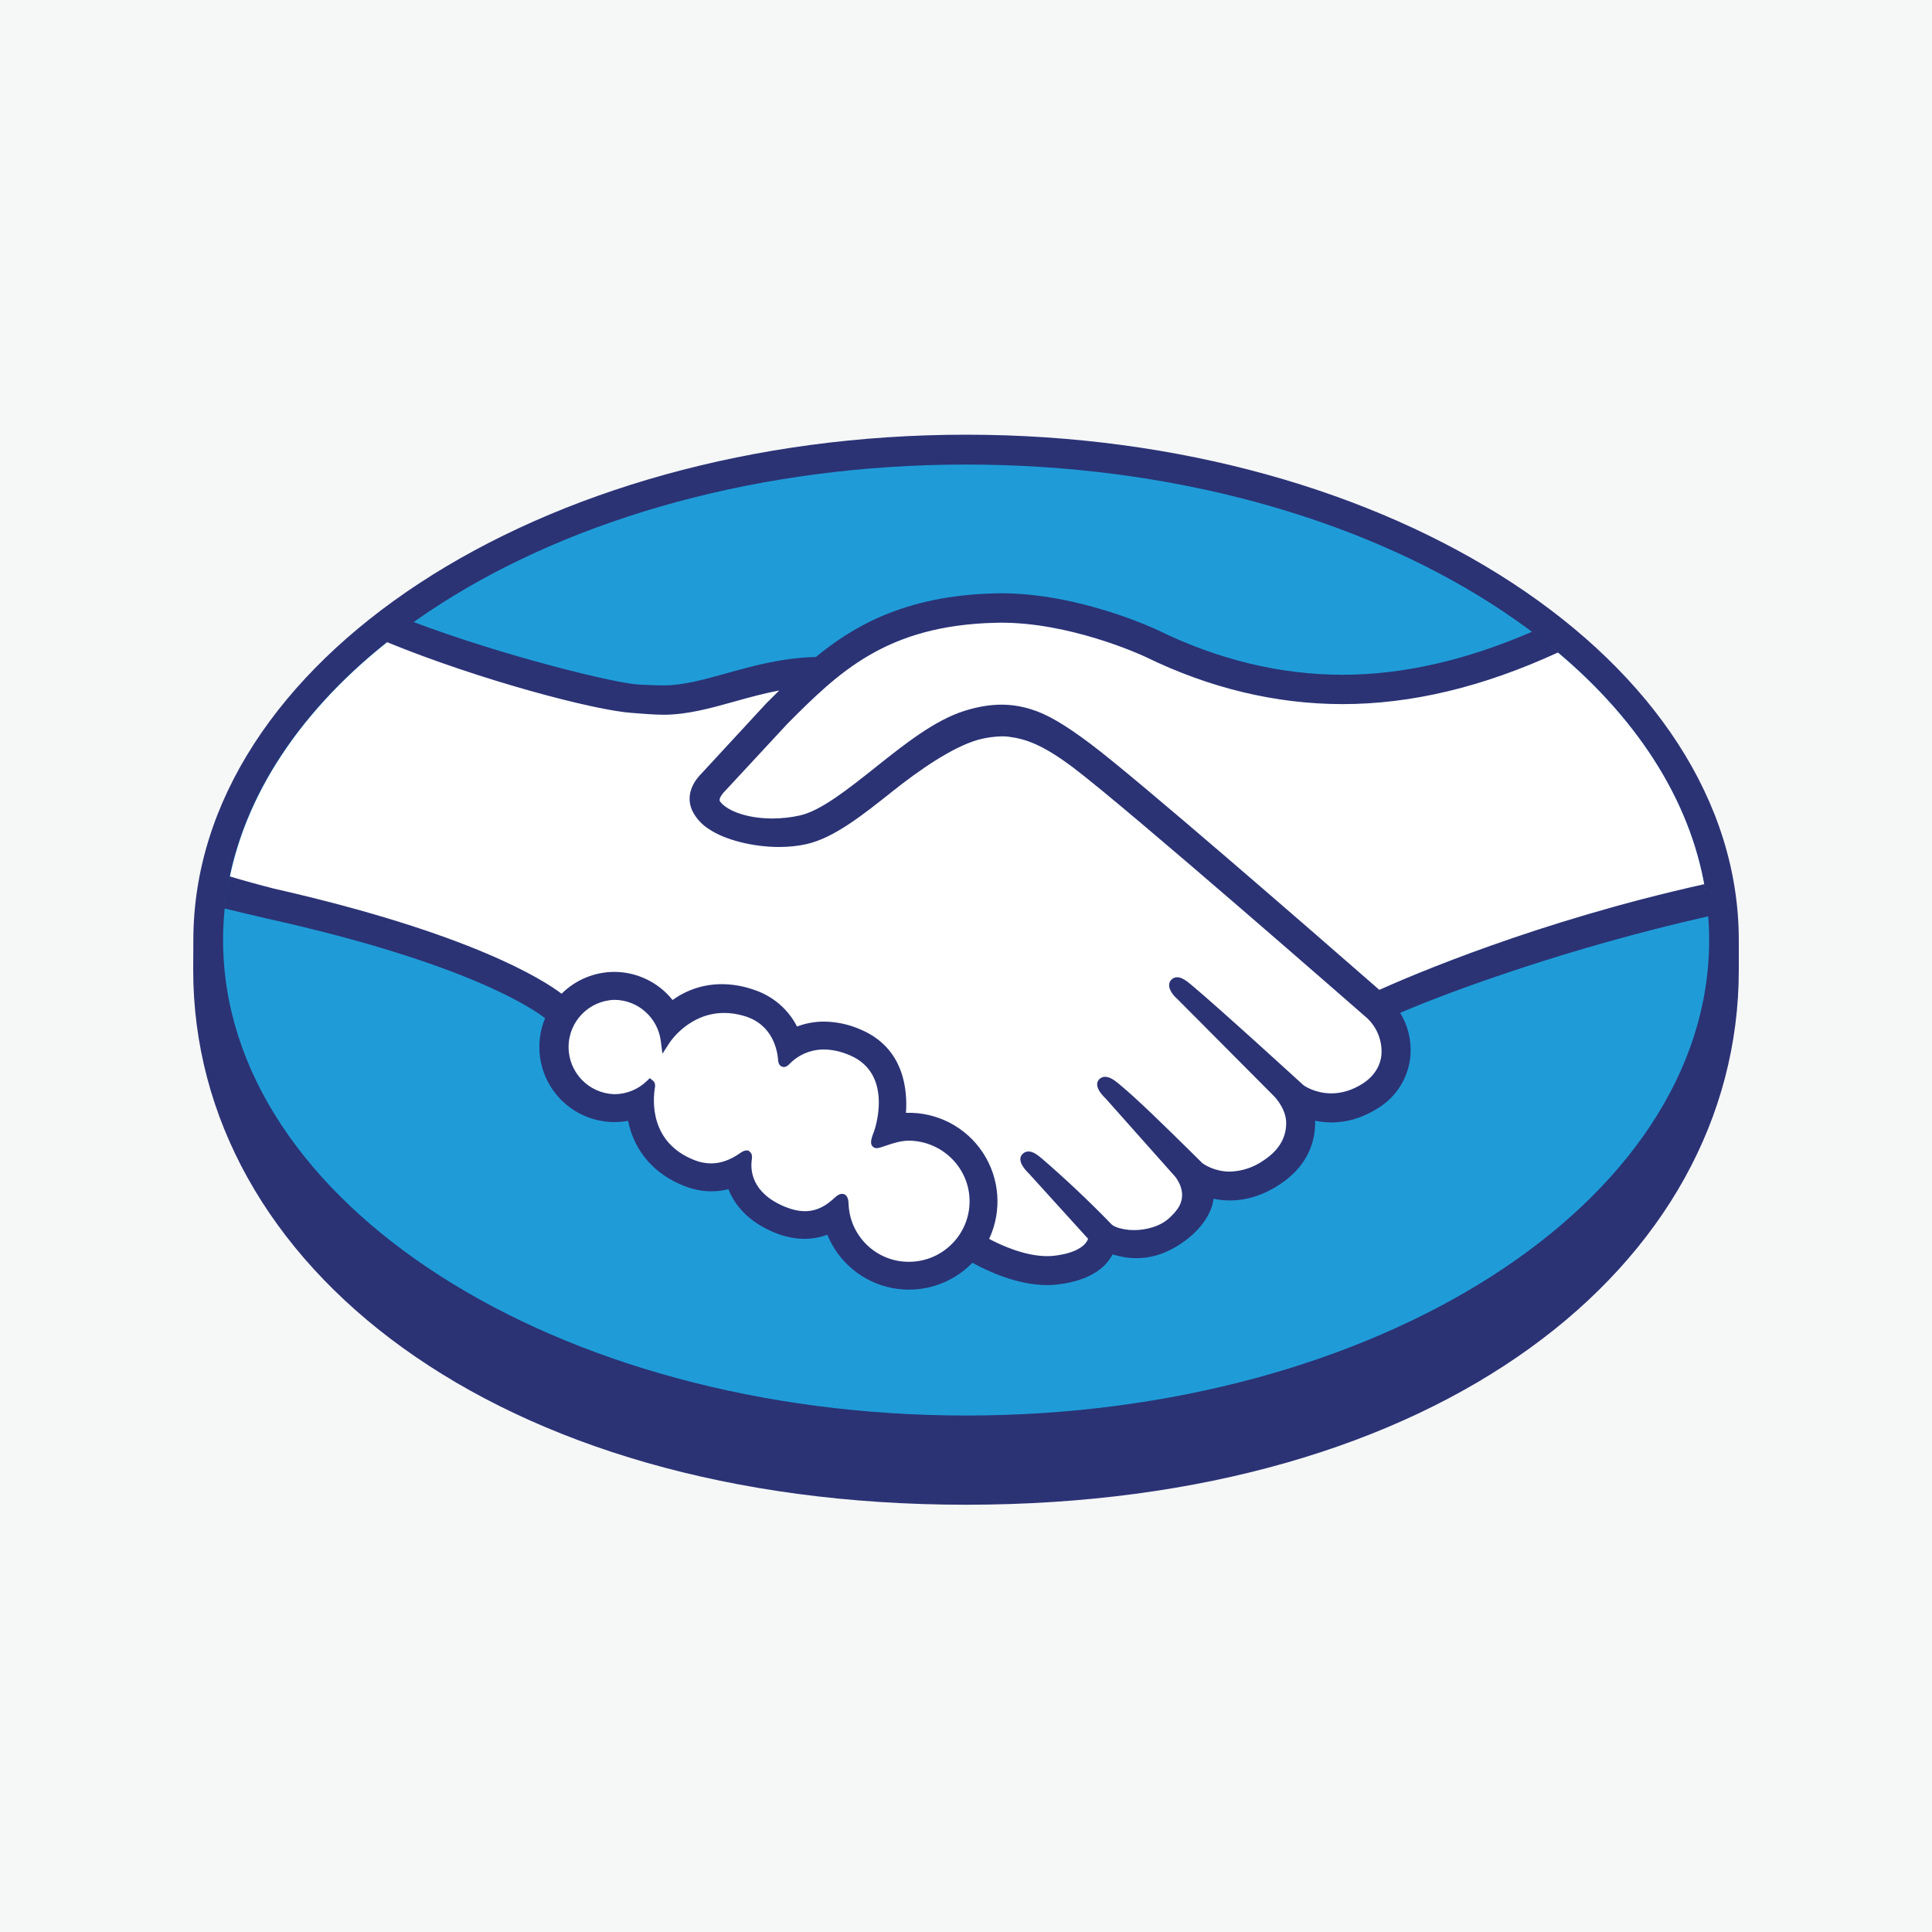
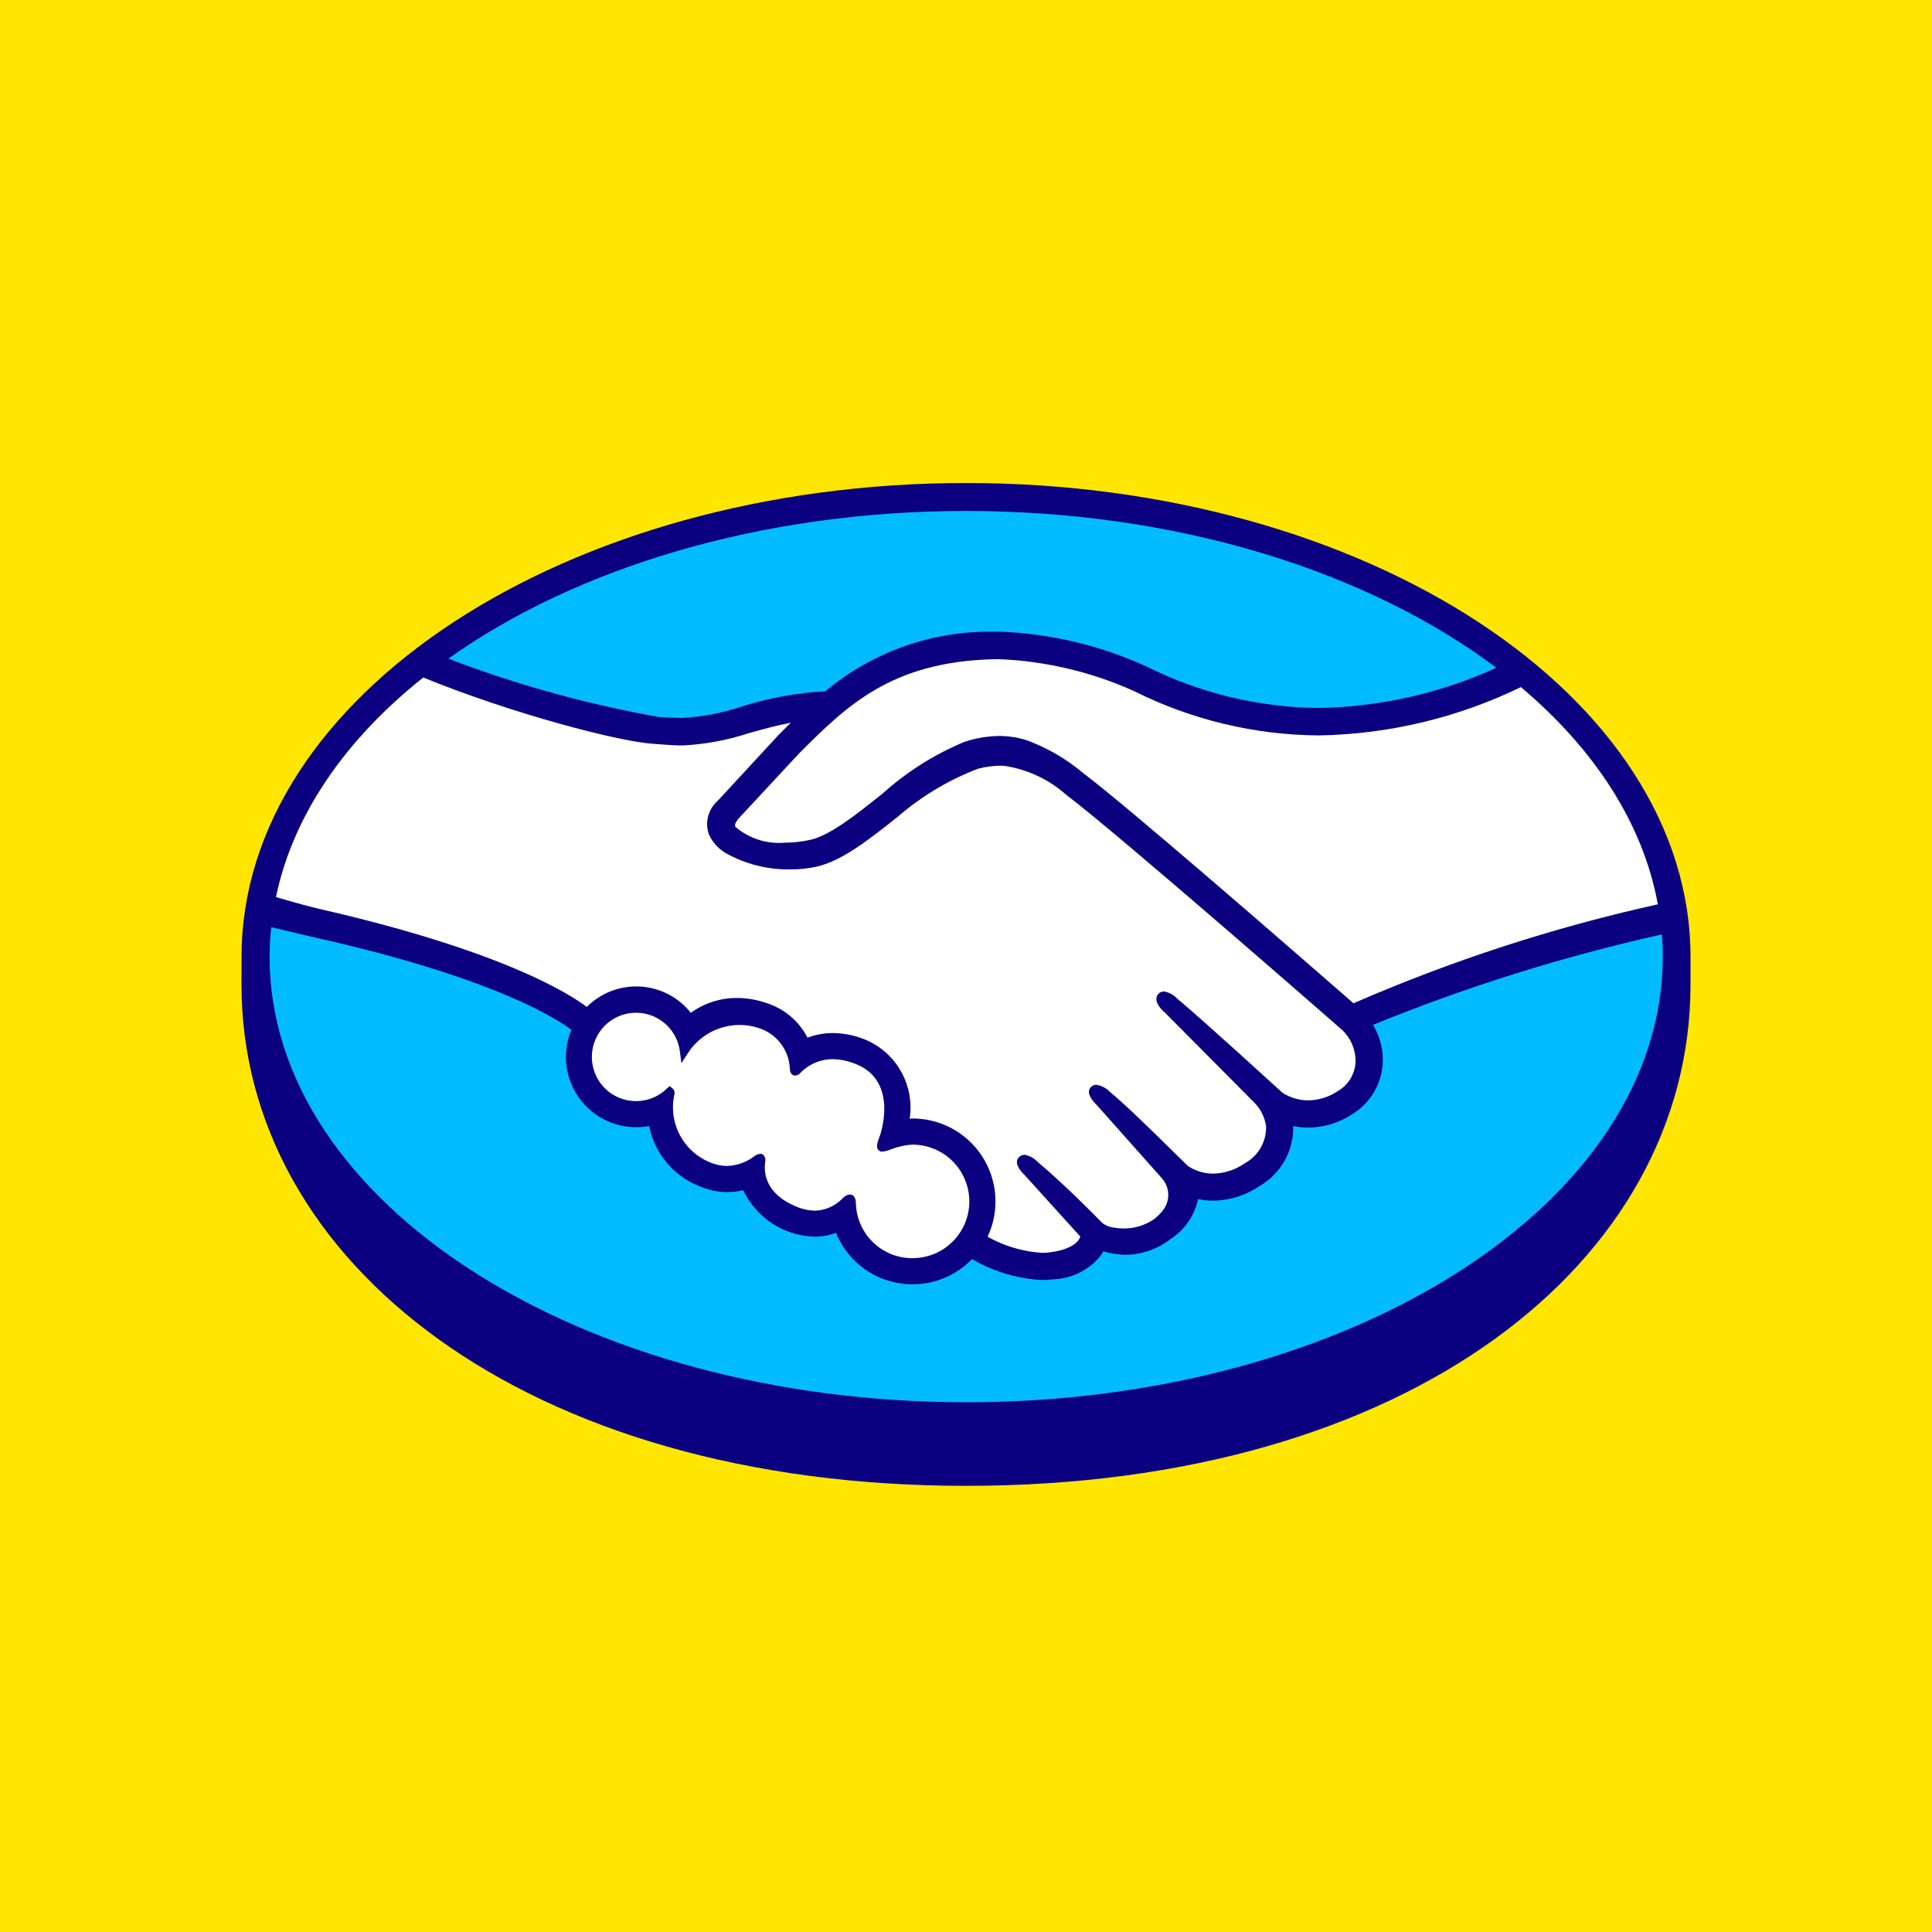
- <svg xmlns="http://www.w3.org/2000/svg" fill="none" height="40" width="40">
-   <path d="m0 0h40v40h-40z" fill="#f6f7f7" />
-   <path d="m36 19.468c0-5.767-7.163-10.468-16-10.468-8.834 0-15.997 4.701-15.997 10.468l-.003.613c0 6.118 6.26 11.073 15.999 11.073 9.797 0 16.001-4.954 16.001-11.072z" fill="#2b3375" />
-   <path d="m20.003 29.307c8.496 0 15.383-4.407 15.383-9.844s-6.887-9.845-15.383-9.845-15.384 4.408-15.384 9.845 6.888 9.844 15.384 9.844z" fill="#1f9cd8" />
-   <g fill="#fff">
-     <path d="m14.898 16.356c-.008.016-.161.175-.062.302.243.31.993.488 1.751.318.452-.101 1.03-.562 1.59-1.007.609-.482 1.211-.966 1.817-1.158.642-.205 1.053-.117 1.324-.035.298.089.648.285 1.207.705 1.053.791 5.285 4.487 6.017 5.126.588-.266 3.206-1.393 6.763-2.178-.309-1.897-1.462-3.632-3.212-5.053-2.438 1.024-5.418 1.559-8.332.135-.015-.006-1.592-.753-3.147-.716-2.312.054-3.314 1.055-4.374 2.114z" />
-     <path d="m28.368 21.01c-.05-.045-4.977-4.358-6.093-5.197-.646-.484-1.005-.608-1.382-.656a1.886 1.886 0 0 0 -.658.063c-.52.141-1.198.595-1.801 1.074-.624.497-1.213.965-1.759 1.087-.698.157-1.55-.028-1.938-.29a.858.858 0 0 1 -.322-.354c-.143-.332.122-.599.165-.643l1.36-1.472c.158-.157.317-.316.48-.47-.439.056-.844.168-1.24.278-.492.139-.966.27-1.445.27-.2 0-1.272-.176-1.476-.23-1.23-.337-2.31-.665-3.924-1.419-1.933 1.44-3.225 3.24-3.599 5.222.278.073.726.206.914.248 4.374.973 5.736 1.975 5.983 2.184a1.454 1.454 0 0 1 1.085-.486c.484 0 .92.244 1.185.62.25-.198.596-.367 1.043-.367.203 0 .413.037.626.11.493.169.748.498.88.795.165-.075.369-.13.608-.129.236 0 .481.054.728.16.807.347.932 1.14.859 1.737a1.736 1.736 0 0 1 1.7 2.545c.26.146.924.477 1.506.403.465-.059.642-.218.705-.307.044-.062.09-.134.047-.185l-1.235-1.371s-.204-.192-.136-.266c.07-.076.195.033.284.107.628.525 1.394 1.317 1.394 1.317.014.008.064.109.348.16.244.044.676.018.975-.228.076-.062.151-.14.215-.22-.005.005-.01.01-.014.012.315-.404-.036-.813-.036-.813l-1.44-1.619s-.206-.19-.136-.267c.062-.066.195.034.285.11.457.38 1.101 1.028 1.719 1.633.12.088.663.425 1.383-.048.436-.286.523-.638.511-.903-.03-.351-.304-.602-.304-.602l-1.968-1.98s-.208-.177-.135-.266c.06-.076.195.033.284.107.627.525 2.324 2.082 2.324 2.082.024.016.61.434 1.335-.027.26-.166.425-.416.44-.706a1.043 1.043 0 0 0 -.331-.803z" />
-     <path d="m18.824 23.52c-.305-.004-.639.178-.682.151-.024-.016.018-.138.047-.209.03-.07.431-1.28-.549-1.7-.75-.323-1.208.04-1.365.204-.041.043-.06.04-.065-.015-.015-.218-.112-.808-.76-1.005-.924-.283-1.519.362-1.67.595a1.07 1.07 0 0 0 -2.133.136 1.074 1.074 0 0 0 1.815.775c.006.005.009.015.006.036-.046.265-.129 1.23.882 1.623.405.158.75.041 1.035-.16.085-.06.099-.034.087.046-.037.248.01.78.754 1.081.567.23.902-.005 1.122-.208.095-.087.122-.073.126.062a1.347 1.347 0 0 0 1.348 1.289 1.35 1.35 0 0 0 1.352-1.35 1.354 1.354 0 0 0 -1.35-1.35z" />
+ <svg xmlns="http://www.w3.org/2000/svg" width="40" height="40" fill="none">
+   <g clip-path="url(#a)">
+     <path fill="#FFE600" d="M0 0h40v40H0z" />
+     <g clip-path="url(#b)">
+       <path fill="#FFE600" d="M-35-35H75V75H-35z" />
+       <path fill="#00BCFF" d="M20.004 10.39c-8.13 0-14.72 4.215-14.72 9.416 0 5.2 6.59 9.824 14.72 9.824 8.129 0 14.718-4.624 14.718-9.824s-6.59-9.416-14.718-9.416Z" />
+       <path fill="#fff" d="M15.214 16.895c-.007.015-.15.163-.058.283.228.29.93.457 1.642.298.423-.095.966-.527 1.491-.944a5.974 5.974 0 0 1 1.703-1.085c.399-.146.835-.158 1.241-.033.413.154.796.377 1.132.66.987.743 4.955 4.206 5.64 4.805a38.12 38.12 0 0 1 6.518-2.048c-.29-1.777-1.36-3.472-3-4.804-2.286.96-5.267 1.536-7.999.202a7.559 7.559 0 0 0-2.95-.671c-2.168.05-3.107.988-4.101 1.98l-1.259 1.357Z" />
+       <path fill="#fff" d="M27.845 21.256c-.047-.042-4.666-4.084-5.712-4.87a2.562 2.562 0 0 0-1.296-.615 1.775 1.775 0 0 0-.617.059 5.57 5.57 0 0 0-1.688 1.006c-.585.466-1.137.905-1.65 1.02a2.667 2.667 0 0 1-1.817-.274.804.804 0 0 1-.301-.33.56.56 0 0 1 .154-.604l1.275-1.378c.148-.148.297-.296.45-.442a8.25 8.25 0 0 0-1.161.262c-.439.146-.895.23-1.356.253-.465-.047-.926-.12-1.383-.216a22.704 22.704 0 0 1-3.974-1.33c-1.812 1.349-2.992 3.005-3.342 4.863.26.069.943.224 1.119.264 4.101.911 5.378 1.85 5.61 2.047a1.357 1.357 0 0 1 2.128.125c.276-.224.622-.345.977-.344.2.002.398.037.587.103a1.349 1.349 0 0 1 .825.746c.18-.081.374-.123.57-.122.236.003.468.055.683.15a1.456 1.456 0 0 1 .805 1.628 1.628 1.628 0 0 1 1.789 1.618c0 .267-.067.531-.195.767.425.26.915.39 1.412.378a.9.9 0 0 0 .66-.288c.042-.057.084-.125.045-.174l-1.157-1.285s-.19-.18-.128-.25c.065-.07.183.032.266.102a20.777 20.777 0 0 1 1.308 1.233c.012.008.06.103.326.15a1.202 1.202 0 0 0 .914-.213 1.44 1.44 0 0 0 .201-.206.076.076 0 0 1-.013.01.614.614 0 0 0-.033-.761l-1.351-1.517s-.193-.18-.127-.25c.059-.063.183.031.268.102.427.357 1.031.963 1.61 1.531a1.101 1.101 0 0 0 1.297-.045.929.929 0 0 0 .48-.846.966.966 0 0 0-.286-.564l-1.845-1.856s-.195-.166-.126-.25c.057-.071.183.03.266.1.588.492 2.179 1.951 2.179 1.951a1.12 1.12 0 0 0 1.252-.025.834.834 0 0 0 .41-.662.975.975 0 0 0-.308-.751Z" />
+       <path fill="#fff" d="M18.894 23.607a4.17 4.17 0 0 0-.64.142c-.023-.015.018-.13.044-.196.028-.066.405-1.2-.514-1.593a1.084 1.084 0 0 0-1.28.19c-.039.04-.056.037-.06-.013a1.014 1.014 0 0 0-.713-.942 1.39 1.39 0 0 0-1.566.558 1.002 1.002 0 1 0-.298.853c.006.006.008.015.005.034a1.323 1.323 0 0 0 .827 1.522.986.986 0 0 0 .97-.15c.08-.056.093-.033.082.042-.034.233.01.731.708 1.014a.896.896 0 0 0 1.051-.196c.09-.081.115-.068.12.058a1.267 1.267 0 1 0 1.264-1.323Z" />
+       <path fill="#0A0080" d="M20.001 10c-8.284 0-15 4.406-15 9.81L5 20.386c0 5.734 5.87 10.377 15 10.377 9.184 0 15-4.642 15-10.376v-.575C35 14.406 28.285 10 20.001 10Zm14.323 8.723a34.377 34.377 0 0 0-6.301 2.049c-1.423-1.242-4.711-4.101-5.602-4.77a3.917 3.917 0 0 0-1.16-.675 1.925 1.925 0 0 0-.57-.09c-.246.004-.49.045-.724.123a5.929 5.929 0 0 0-1.704 1.079l-.029.022c-.516.411-1.05.836-1.454.926a2.46 2.46 0 0 1-.539.06 1.382 1.382 0 0 1-1.012-.325c-.025-.033-.009-.085.05-.16l.008-.01 1.252-1.348c.98-.98 1.906-1.906 4.038-1.955l.106-.002c.968.04 1.92.265 2.802.664a8.68 8.68 0 0 0 3.82.915 9.967 9.967 0 0 0 4.183-1c1.52 1.279 2.53 2.82 2.836 4.497Zm-14.32-8.144c4.397 0 8.331 1.26 10.976 3.246a9.226 9.226 0 0 1-3.673.832 8.129 8.129 0 0 1-3.573-.86 8.038 8.038 0 0 0-3.05-.72l-.12.001a5.297 5.297 0 0 0-3.478 1.235c-.59.03-1.173.137-1.735.316-.395.132-.807.211-1.223.235-.156 0-.438-.015-.464-.016a23.788 23.788 0 0 1-4.382-1.212c2.64-1.876 6.465-3.057 10.722-3.057Zm-11.24 3.448c1.829.748 4.048 1.326 4.75 1.372.196.013.405.035.613.035.47-.023.934-.109 1.38-.256.266-.075.559-.156.867-.215l-.247.245-1.271 1.376a.639.639 0 0 0-.175.703.89.89 0 0 0 .335.37c.411.233.877.351 1.35.343.18.001.361-.018.538-.056.533-.12 1.093-.566 1.685-1.036a5.603 5.603 0 0 1 1.656-.991c.15-.04.306-.062.461-.064.04 0 .08.002.12.008.466.076.9.283 1.252.597 1.045.785 5.664 4.826 5.71 4.866a.89.89 0 0 1 .277.678.74.74 0 0 1-.37.59c-.18.12-.39.186-.606.19a.998.998 0 0 1-.535-.156c-.017-.014-1.6-1.465-2.183-1.953a.488.488 0 0 0-.273-.146.151.151 0 0 0-.121.057c-.092.113.01.27.132.372l1.849 1.86c.138.134.227.31.255.5a.843.843 0 0 1-.439.767 1.19 1.19 0 0 1-.655.216.948.948 0 0 1-.527-.16l-.265-.26c-.485-.478-.986-.971-1.352-1.277a.492.492 0 0 0-.276-.143.155.155 0 0 0-.116.05c-.042.046-.071.13.034.268.028.037.059.072.093.104l1.348 1.516a.518.518 0 0 1 .031.646l-.048.06c-.04.043-.081.084-.125.122-.191.14-.423.213-.66.209-.06 0-.122-.005-.182-.016a.459.459 0 0 1-.266-.112l-.017-.017c-.073-.076-.753-.77-1.316-1.24a.466.466 0 0 0-.262-.14.16.16 0 0 0-.122.054c-.111.122.056.304.127.37l1.15 1.27a.258.258 0 0 1-.043.077c-.041.058-.18.197-.598.25-.05.006-.102.01-.153.009a2.642 2.642 0 0 1-1.127-.334 1.717 1.717 0 0 0-1.613-2.447 1.524 1.524 0 0 0-.87-1.612 1.807 1.807 0 0 0-.718-.158c-.18 0-.359.032-.527.096a1.445 1.445 0 0 0-.84-.714 1.888 1.888 0 0 0-.616-.108 1.622 1.622 0 0 0-.96.307 1.444 1.444 0 0 0-2.154-.121c-.358-.274-1.779-1.177-5.582-2.04a19.87 19.87 0 0 1-.854-.236c.357-1.707 1.442-3.266 3.05-4.545Zm7.054 9.9-.041-.037h-.042a.206.206 0 0 0-.116.047.976.976 0 0 1-.569.203.882.882 0 0 1-.317-.062 1.23 1.23 0 0 1-.769-1.426.12.12 0 0 0-.038-.116l-.063-.051-.058.055a.915.915 0 1 1 .271-.775l.032.246.135-.208a1.273 1.273 0 0 1 1.463-.52.926.926 0 0 1 .648.861c.01.12.095.125.111.125a.149.149 0 0 0 .106-.055.923.923 0 0 1 .674-.285c.174.004.346.043.505.114.861.37.47 1.465.466 1.476-.074.182-.077.262-.008.308l.035.016h.025a.602.602 0 0 0 .167-.043c.147-.058.302-.093.46-.102a1.177 1.177 0 0 1 1.085 1.626 1.175 1.175 0 0 1-1.086.725 1.167 1.167 0 0 1-1.173-1.121c-.001-.054-.007-.197-.128-.197a.223.223 0 0 0-.143.075.827.827 0 0 1-.576.26c-.13-.003-.26-.03-.38-.082-.67-.272-.679-.732-.652-.917a.167.167 0 0 0-.024-.14Zm4.185 5.105c-7.965 0-14.422-4.13-14.422-9.226.001-.204.013-.407.035-.61.063.015.696.166.827.196 3.885.863 5.169 1.76 5.386 1.93a1.455 1.455 0 0 0 1.61 1.991 1.697 1.697 0 0 0 1.098 1.268c.165.065.341.1.519.1.112.001.223-.012.331-.04a1.689 1.689 0 0 0 1.476.963c.151 0 .302-.027.444-.08a1.712 1.712 0 0 0 2.817.544c.443.258.941.407 1.453.434.074 0 .147-.005.22-.014a1.33 1.33 0 0 0 .985-.482.771.771 0 0 0 .061-.099c.151.046.308.07.466.073a1.57 1.57 0 0 0 .939-.336 1.294 1.294 0 0 0 .555-.817c.104.02.209.031.315.031.344-.004.68-.11.964-.305a1.39 1.39 0 0 0 .692-1.24c.105.021.212.033.32.033.32-.004.635-.1.903-.278a1.322 1.322 0 0 0 .629-1.023 1.39 1.39 0 0 0-.2-.826 37.336 37.336 0 0 1 5.982-1.873c.011.152.018.306.018.46 0 5.095-6.457 9.226-14.423 9.226Z" />
+     </g>
  </g>
-   <path d="m28.558 20.494c-1.518-1.325-5.026-4.376-5.976-5.09-.543-.408-.913-.623-1.238-.72a2.045 2.045 0 0 0 -.608-.095c-.241 0-.5.044-.772.13-.614.195-1.225.68-1.817 1.151l-.03.024c-.552.438-1.121.892-1.552.988a2.62 2.62 0 0 1 -.575.064c-.483 0-.916-.14-1.079-.347-.027-.034-.01-.09.053-.17l.008-.01 1.336-1.44c1.045-1.046 2.033-2.033 4.307-2.085.037-.002.076-.002.114-.002 1.415 0 2.83.634 2.988.708 1.327.648 2.697.976 4.074.978 1.435 0 2.915-.355 4.472-1.072a12.203 12.203 0 0 0 -.54-.428c-1.368.592-2.671.892-3.928.892-1.284-.001-2.567-.31-3.812-.918-.066-.031-1.628-.768-3.254-.769-.042 0-.085 0-.128.002-1.91.045-2.985.723-3.709 1.317-.703.017-1.31.187-1.851.338-.482.134-.898.25-1.304.25-.167 0-.468-.015-.495-.016-.467-.015-2.819-.592-4.69-1.3a12.55 12.55 0 0 0 -.552.416c1.954.801 4.332 1.421 5.083 1.47.209.014.431.037.654.038.497 0 .992-.14 1.472-.274.283-.08.596-.166.925-.229l-.264.262-1.356 1.468c-.107.108-.339.395-.186.75a.95.95 0 0 0 .357.395c.323.218.902.365 1.44.366.203 0 .397-.02.574-.06.569-.128 1.165-.603 1.797-1.106.503-.4 1.22-.908 1.767-1.057a2.01 2.01 0 0 1 .491-.068c.046 0 .088.002.128.008.362.046.712.169 1.336.638 1.114.837 6.041 5.149 6.09 5.191a.95.95 0 0 1 .295.725c-.012.251-.151.475-.393.63-.21.133-.428.2-.647.2-.33 0-.556-.154-.571-.165-.018-.015-1.707-1.563-2.328-2.083-.099-.082-.195-.156-.292-.156a.162.162 0 0 0 -.129.06c-.098.121.012.288.14.398l1.973 1.983c.003.002.246.23.272.534.016.329-.141.604-.468.818a1.27 1.27 0 0 1 -.699.231c-.303 0-.515-.138-.562-.17l-.283-.28c-.517-.508-1.05-1.034-1.442-1.36-.095-.08-.196-.153-.294-.153a.167.167 0 0 0 -.124.053c-.045.049-.076.138.035.286.046.06.1.11.1.11l1.439 1.618c.012.015.296.353.033.69l-.051.064a1.49 1.49 0 0 1 -.134.13c-.246.201-.573.223-.703.223-.07 0-.137-.006-.195-.017-.142-.025-.238-.065-.284-.12l-.017-.018a22.169 22.169 0 0 0 -1.404-1.323c-.08-.066-.178-.15-.28-.15-.05 0-.096.02-.13.058-.119.13.06.325.135.396l1.228 1.354a.283.283 0 0 1 -.047.083c-.044.06-.193.21-.638.266-.053.007-.108.01-.163.01-.459 0-.949-.223-1.201-.357a1.834 1.834 0 0 0 -1.722-2.61c.033-.462-.032-1.336-.928-1.72a1.926 1.926 0 0 0 -.766-.169 1.56 1.56 0 0 0 -.561.102 1.541 1.541 0 0 0 -.897-.762 2.01 2.01 0 0 0 -.657-.115c-.373 0-.717.11-1.023.328a1.55 1.55 0 0 0 -1.205-.582c-.408 0-.802.163-1.093.452-.382-.292-1.898-1.255-5.954-2.176a22.884 22.884 0 0 1 -.924-.255c-.045.22-.08.442-.103.666 0 0 .748.179.895.212 4.144.92 5.513 1.878 5.744 2.06a1.555 1.555 0 0 0 1.718 2.125c.13.63.541 1.107 1.172 1.352.184.071.37.107.553.107.118 0 .237-.014.353-.044.117.296.378.664.964.902.205.083.41.126.61.126.163 0 .322-.029.474-.085a1.826 1.826 0 0 0 3.004.58c.296.165.92.462 1.55.463.082 0 .158-.006.235-.015.626-.08.918-.324 1.051-.515a.763.763 0 0 0 .065-.105c.148.043.31.077.497.077.341 0 .67-.116 1.001-.358.326-.235.558-.572.591-.86l.002-.012c.11.023.223.035.335.035.352 0 .699-.11 1.03-.327.638-.419.748-.966.738-1.323.112.023.226.035.34.035.33 0 .655-.1.964-.297a1.41 1.41 0 0 0 .67-1.091 1.474 1.474 0 0 0 -.213-.881c1.07-.46 3.514-1.353 6.392-2.002a6.438 6.438 0 0 0 -.09-.663c-3.483.773-6.082 1.898-6.732 2.188zm-9.738 5.63a1.245 1.245 0 0 1 -1.251-1.196c-.002-.057-.008-.21-.137-.21-.053 0-.1.032-.152.08-.149.138-.338.278-.615.278-.126 0-.262-.03-.405-.088-.715-.29-.724-.78-.695-.978.008-.052.01-.107-.026-.15l-.044-.04h-.044c-.037 0-.074.016-.125.052-.206.145-.405.215-.606.215a.944.944 0 0 1 -.338-.066c-.94-.366-.867-1.254-.82-1.521.006-.054-.007-.096-.042-.124l-.066-.055-.062.06a.968.968 0 0 1 -.675.273.977.977 0 0 1 .001-1.953c.487 0 .901.366.963.852l.034.263.144-.222c.016-.026.41-.623 1.136-.622.138 0 .28.022.424.066.579.177.676.701.692.92.01.127.1.133.118.133.05 0 .087-.032.113-.059a.984.984 0 0 1 .719-.303c.17 0 .351.04.538.121.92.395.502 1.563.497 1.575-.079.194-.082.28-.008.329l.037.017h.026c.042 0 .094-.018.178-.047.126-.043.314-.108.49-.108h.001c.692.008 1.255.57 1.254 1.255 0 .691-.563 1.253-1.254 1.253z" fill="#2b3375" />
+   <defs>
+     <clipPath id="a">
+       <path fill="#fff" d="M0 0h40v40H0z" />
+     </clipPath>
+     <clipPath id="b">
+       <rect width="40" height="40" fill="#fff" rx="20" />
+     </clipPath>
+   </defs>
</svg>
